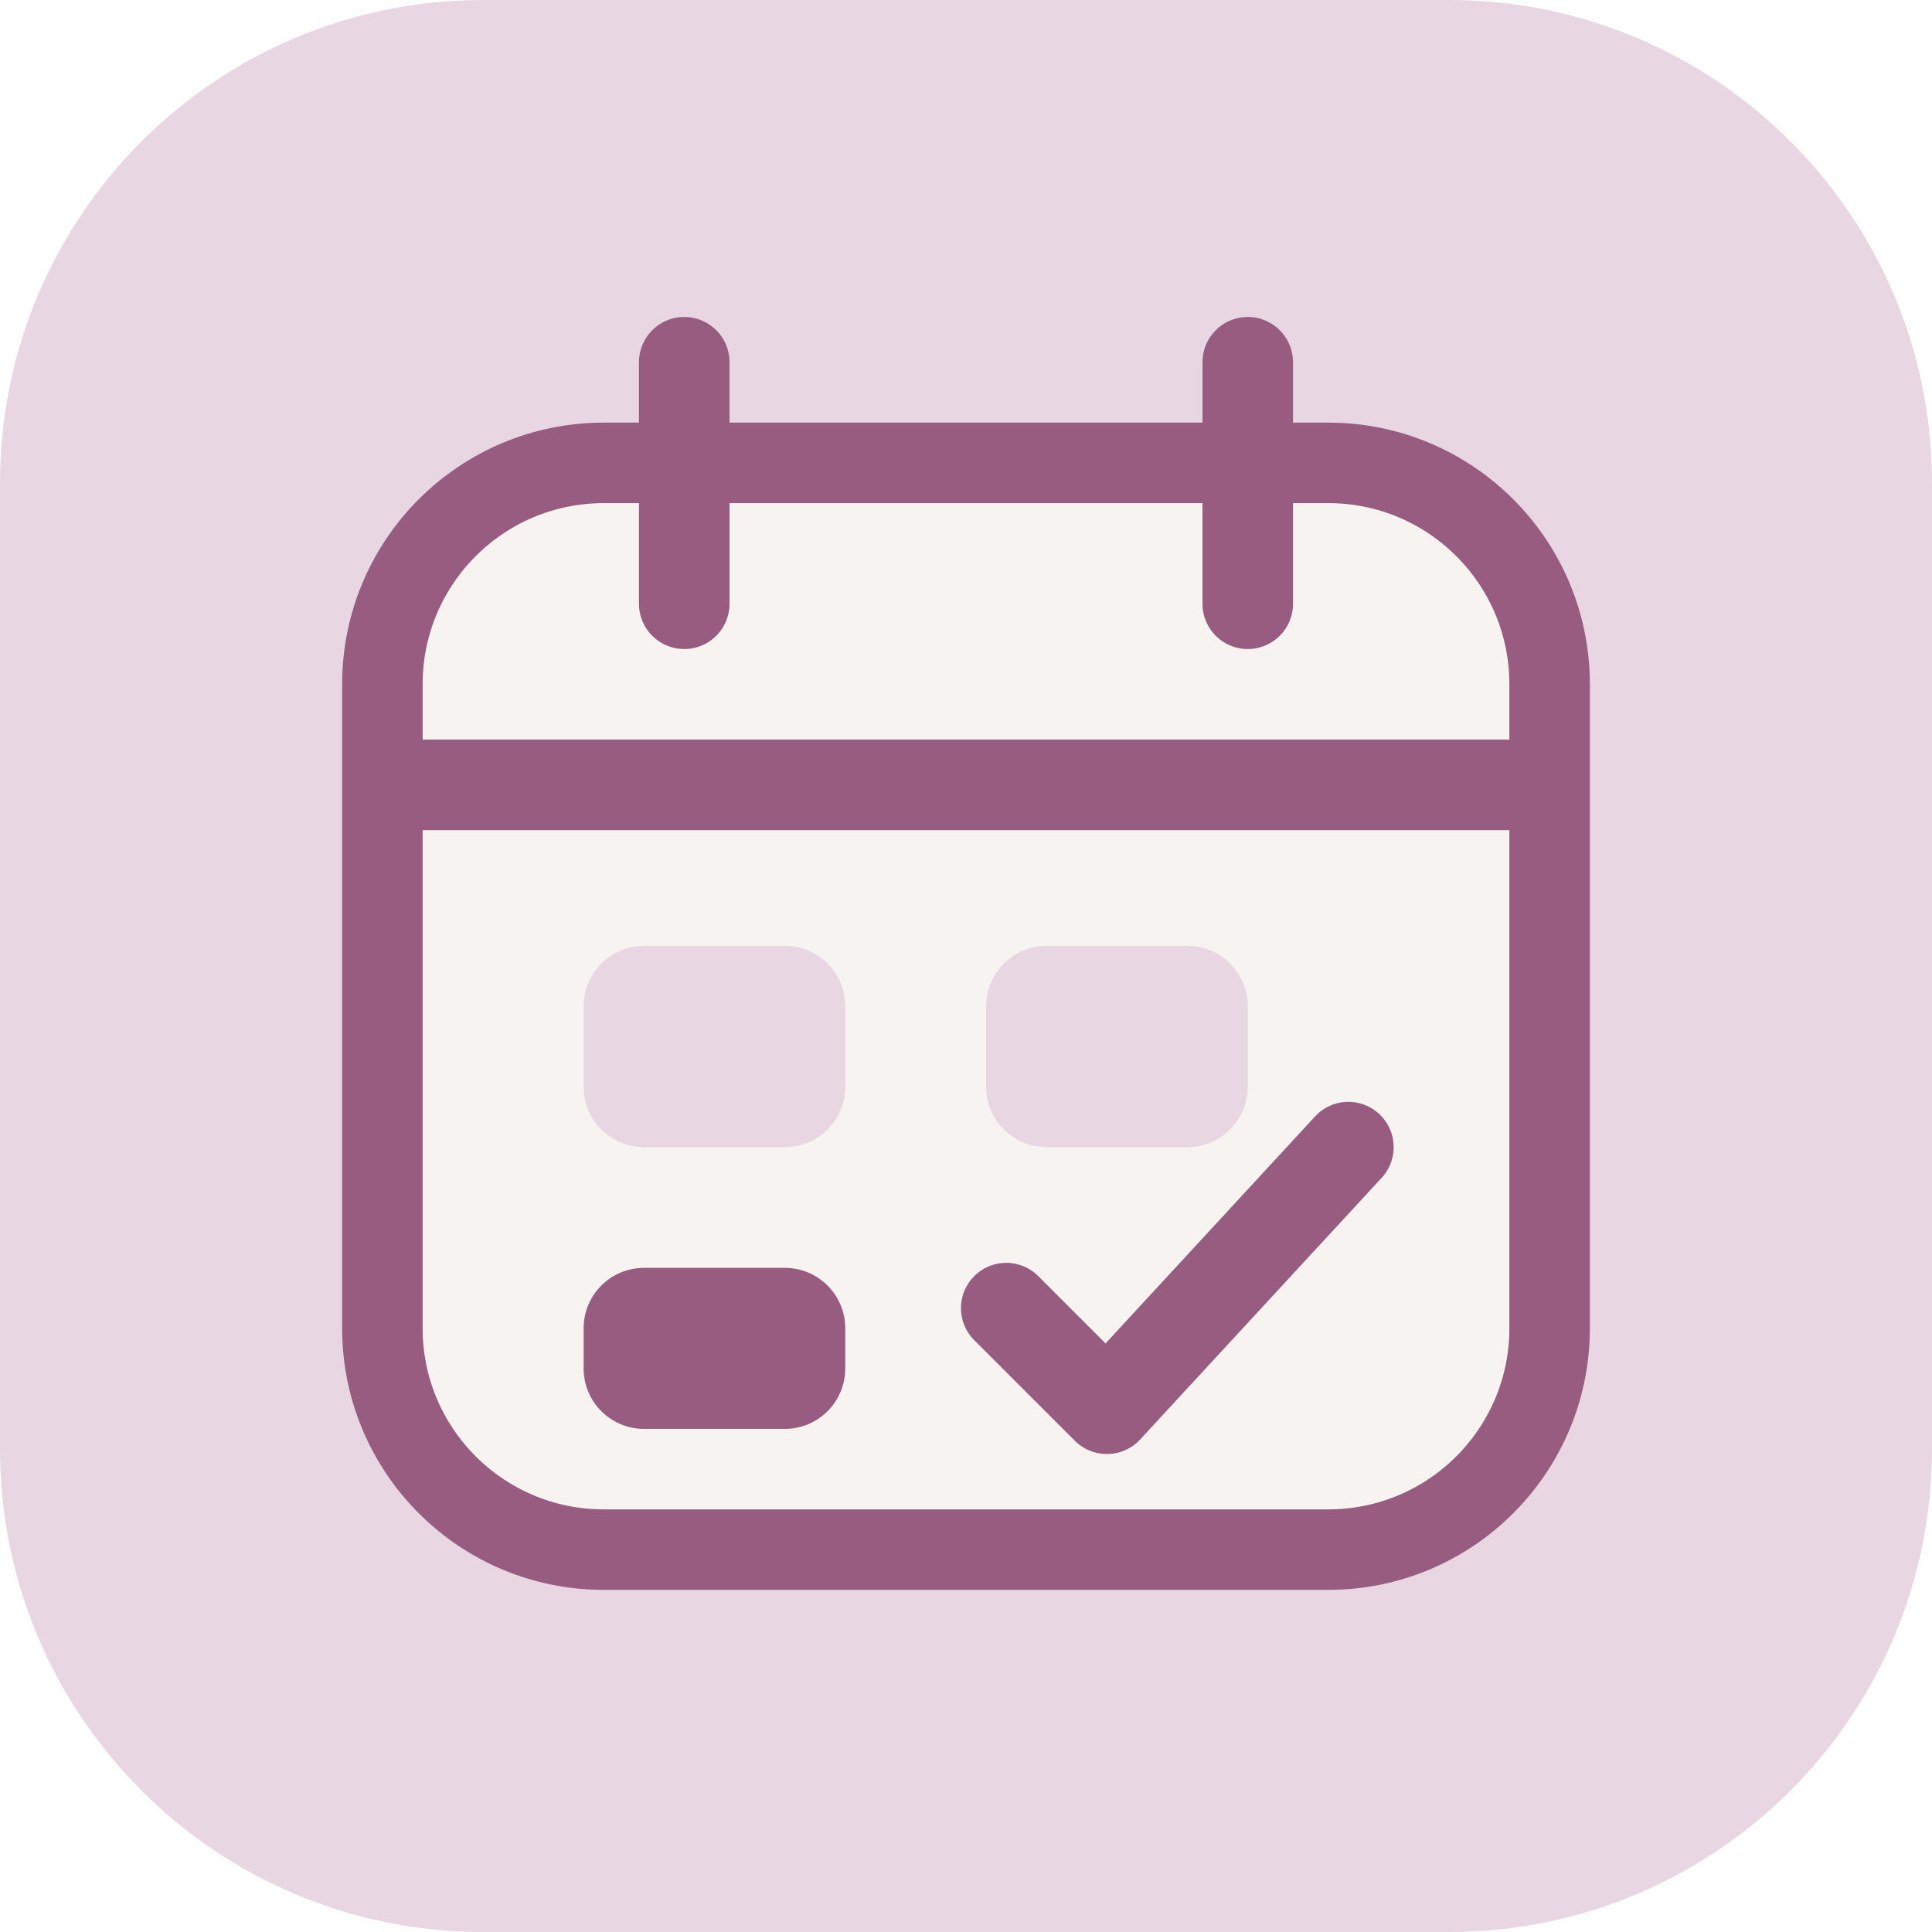
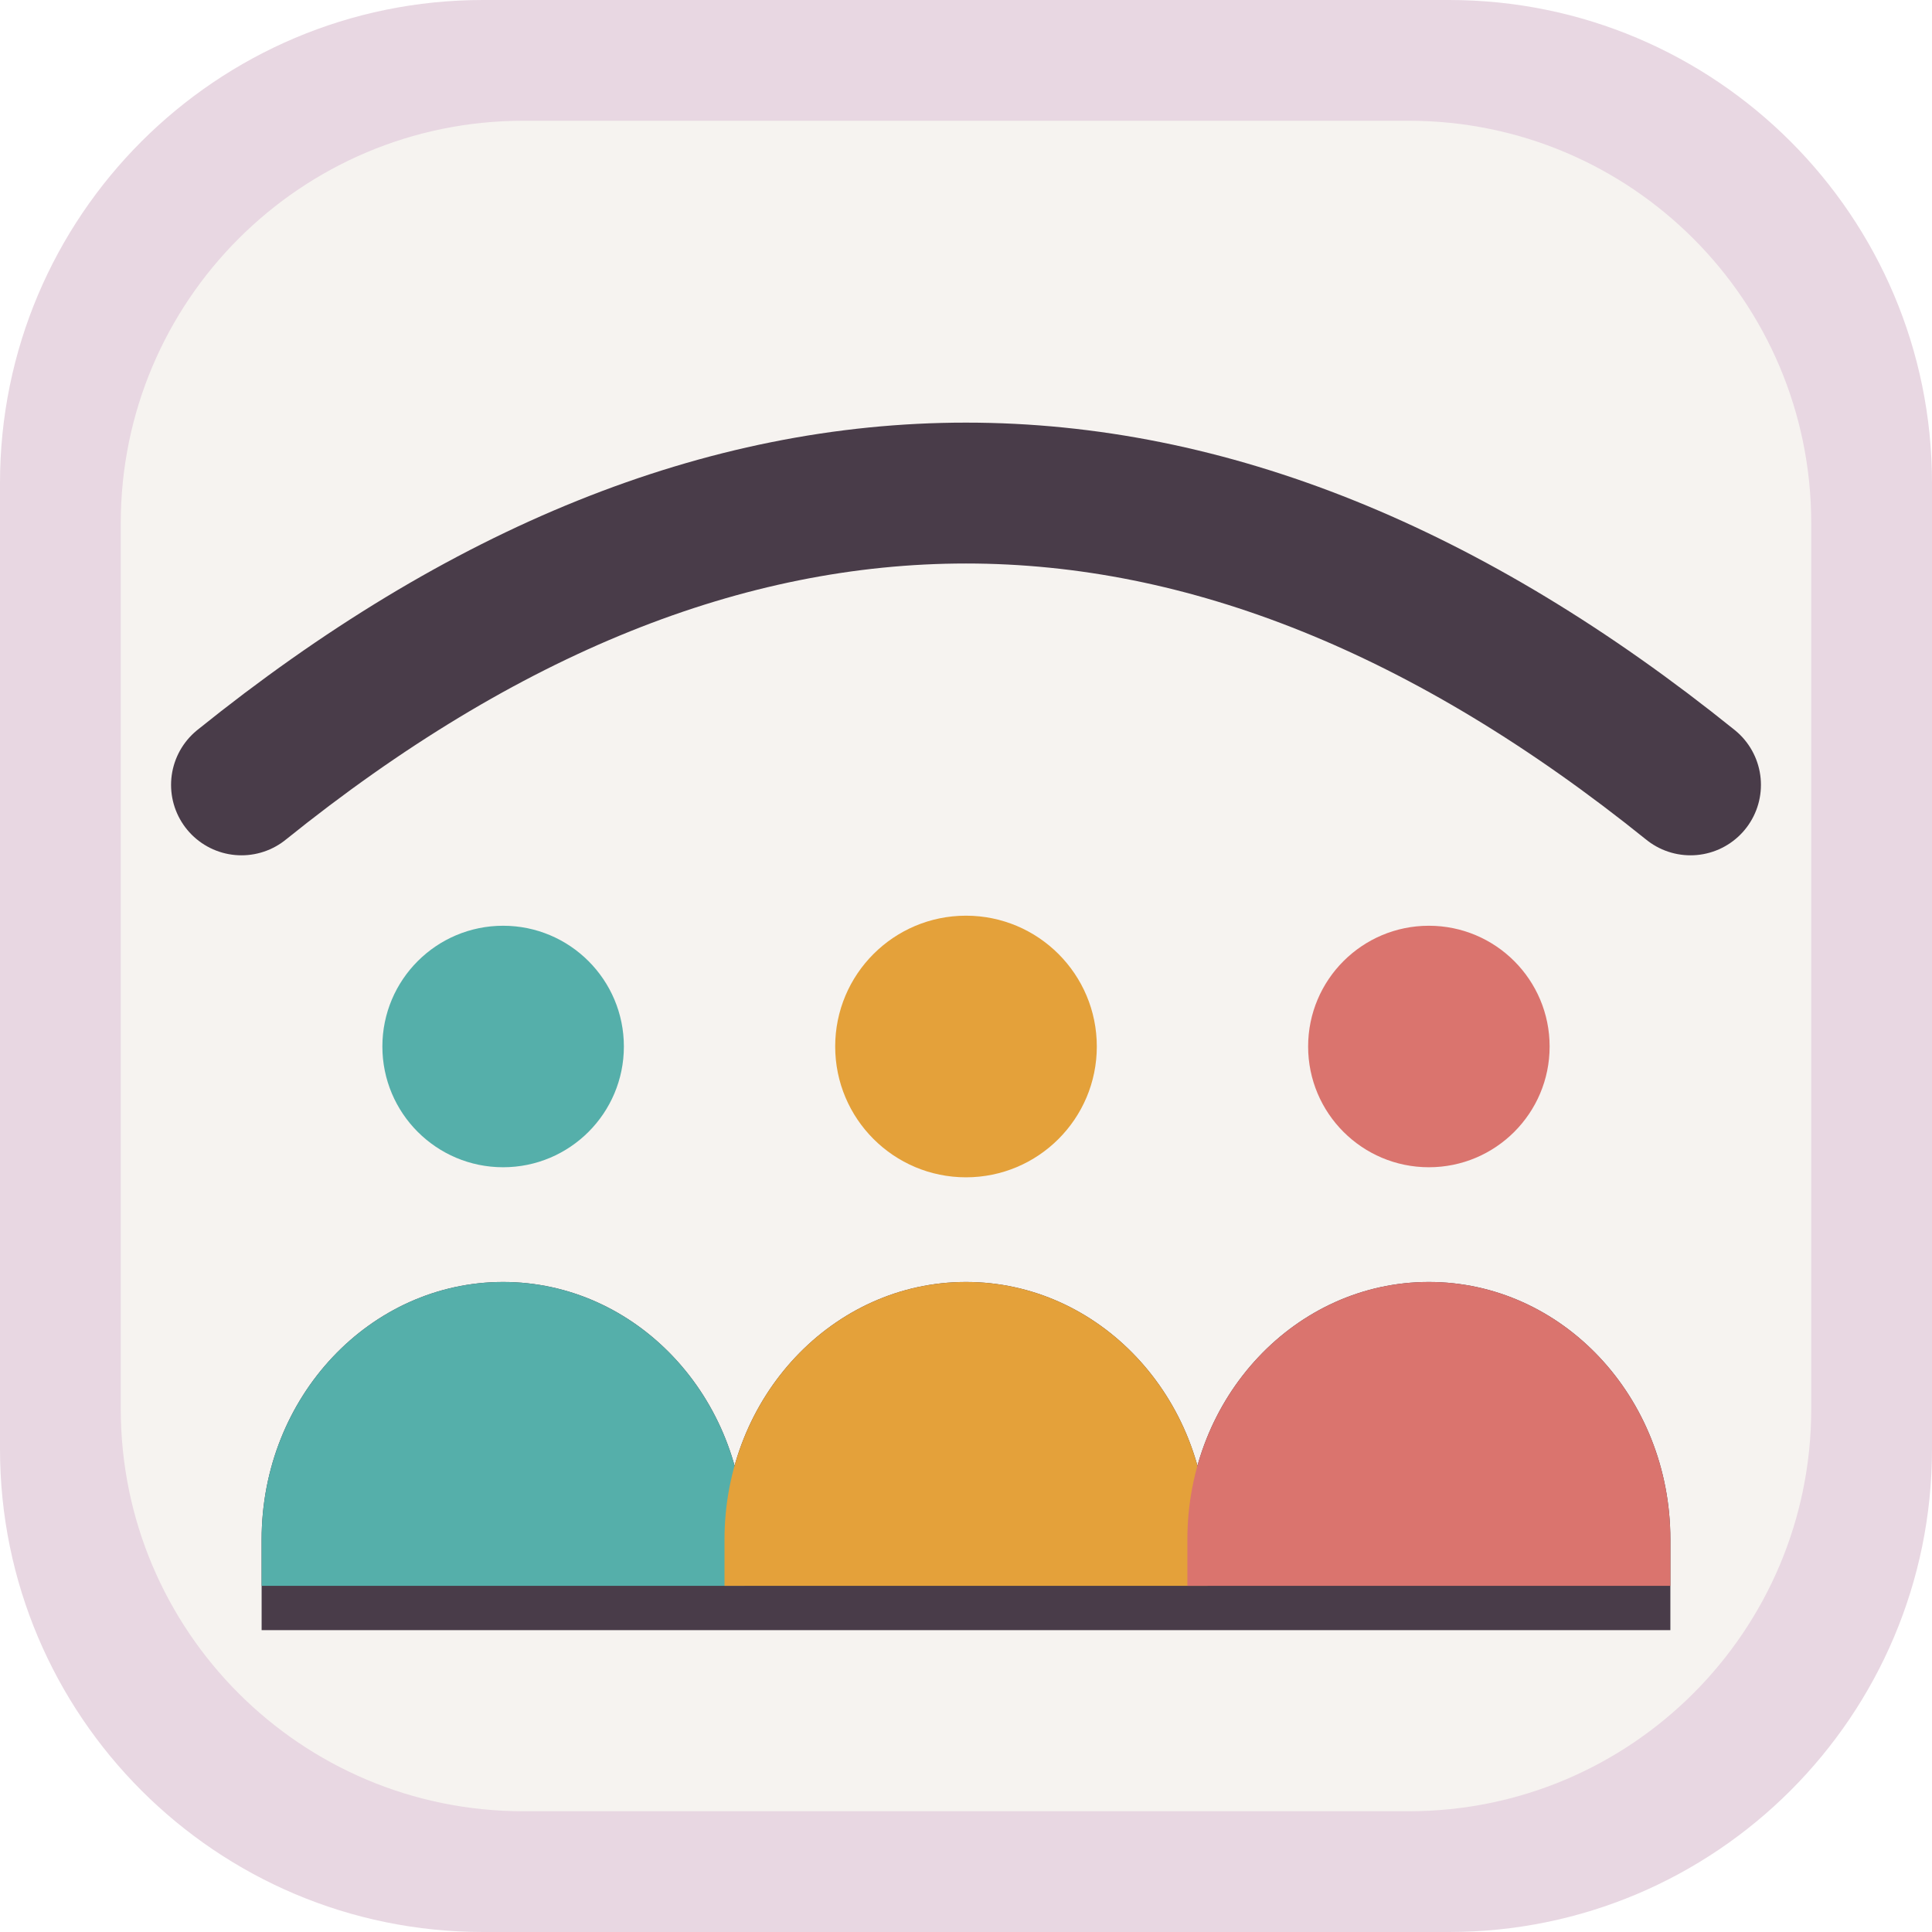
<svg xmlns="http://www.w3.org/2000/svg" viewBox="0 0 96 96" role="img" aria-labelledby="title">
  <rect width="96" height="96" rx="24" fill="#E8D7E2" />
-   <rect x="19" y="23" width="58" height="54" rx="11" fill="#F6F3F0" stroke="#975C80" stroke-width="4" />
-   <path d="M20 39h56M34 18v12M62 18v12" fill="none" stroke="#975C80" stroke-width="4.5" stroke-linecap="round" />
-   <rect x="29" y="47" width="13" height="10" rx="3" fill="#E8D7E2" />
-   <rect x="49" y="47" width="13" height="10" rx="3" fill="#E8D7E2" />
-   <rect x="29" y="63" width="13" height="8" rx="3" fill="#975C80" />
-   <path d="m50 65 5 5 12-13" fill="none" stroke="#975C80" stroke-width="4.5" stroke-linecap="round" stroke-linejoin="round" />
+   <rect x="6" y="6" width="84" height="84" rx="20" fill="#F6F3F0" />
+   <path d="M12 39Q48 10 84 39" fill="none" stroke="#493C49" stroke-width="7" stroke-linecap="round" />
+   <circle cx="25" cy="52" r="6" fill="#55AFAA" />
+   <circle cx="48" cy="52" r="6.5" fill="#E4A13A" />
+   <circle cx="71" cy="52" r="6" fill="#DA746E" />
+   <path d="M13 81v-4.5c0-7.1 5.4-12.8 12-12.8s12 5.7 12 12.8V81Zm23 0v-4.5c0-7.1 5.4-12.8 12-12.8s12 5.7 12 12.8V81Zm23 0v-4.5c0-7.1 5.4-12.8 12-12.8s12 5.7 12 12.8V81Z" fill="#493C49" />
+   <path d="M13 78.8v-2.3c0-7.1 5.4-12.8 12-12.8s12 5.7 12 12.8v2.3Z" fill="#55AFAA" />
+   <path d="M36 78.8v-2.3c0-7.1 5.4-12.8 12-12.8s12 5.7 12 12.8v2.3Z" fill="#E4A13A" />
+   <path d="M59 78.8v-2.3c0-7.1 5.4-12.8 12-12.8s12 5.7 12 12.8v2.3Z" fill="#DA746E" />
</svg>
